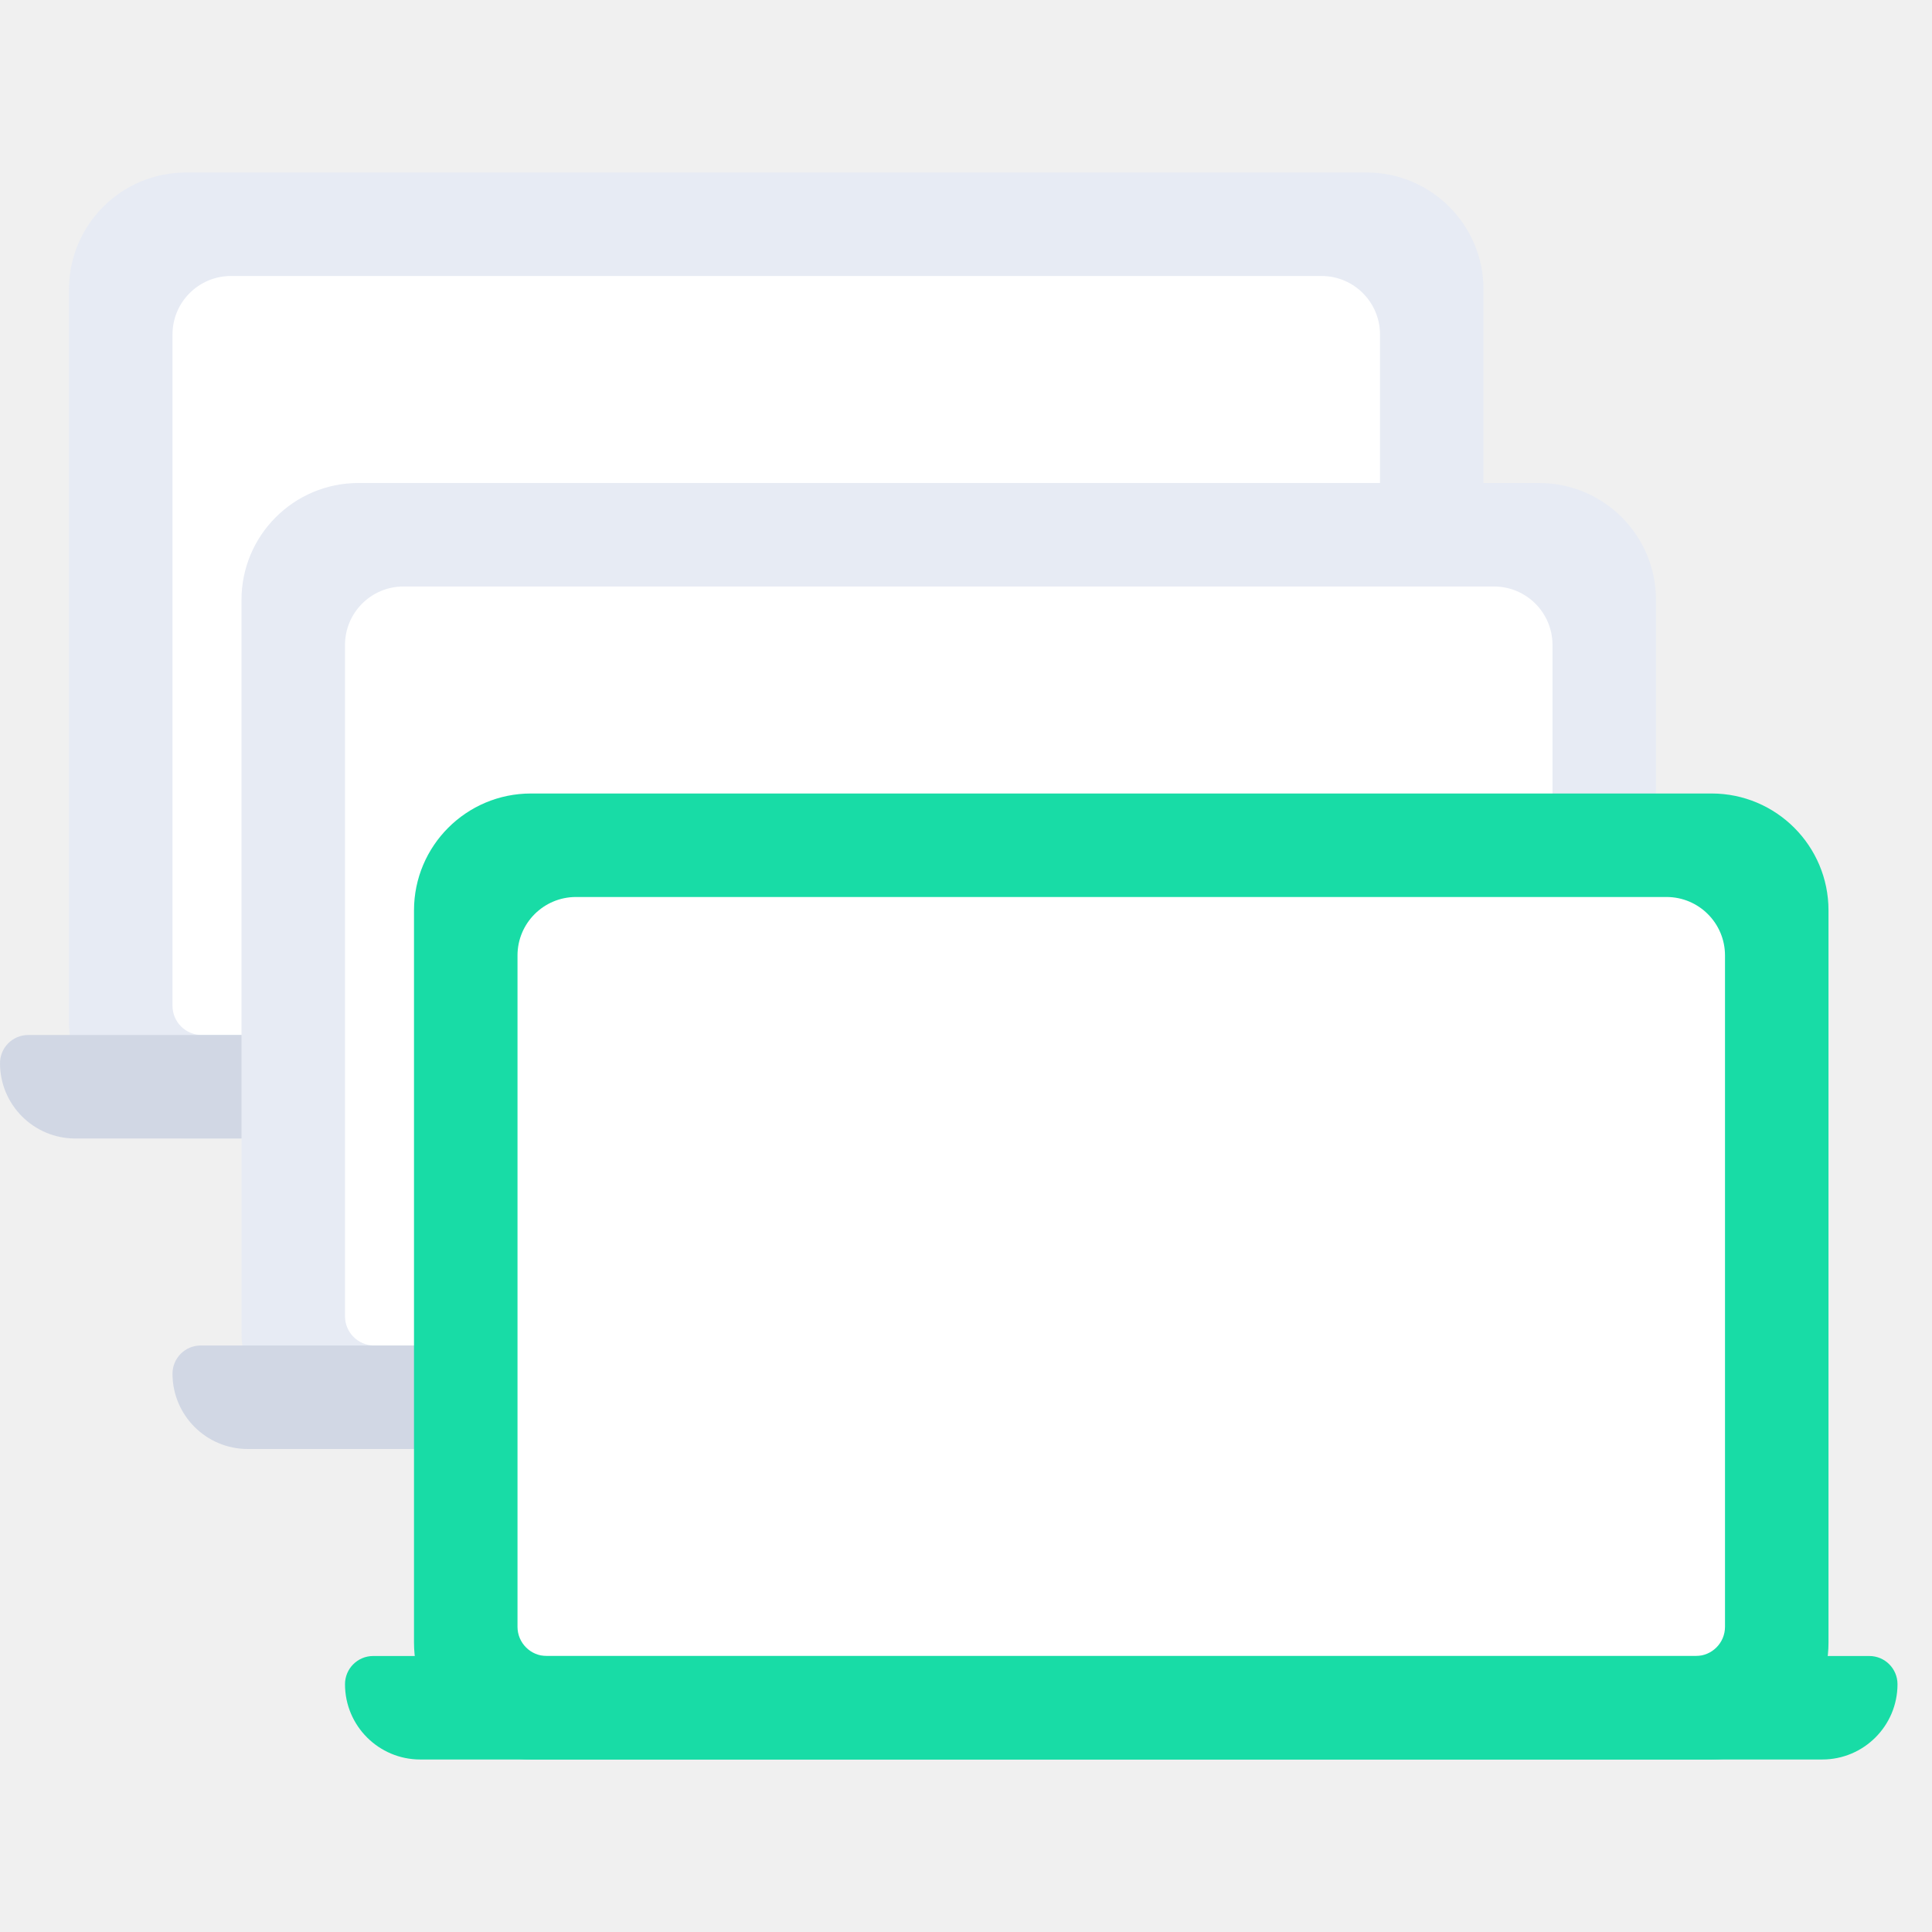
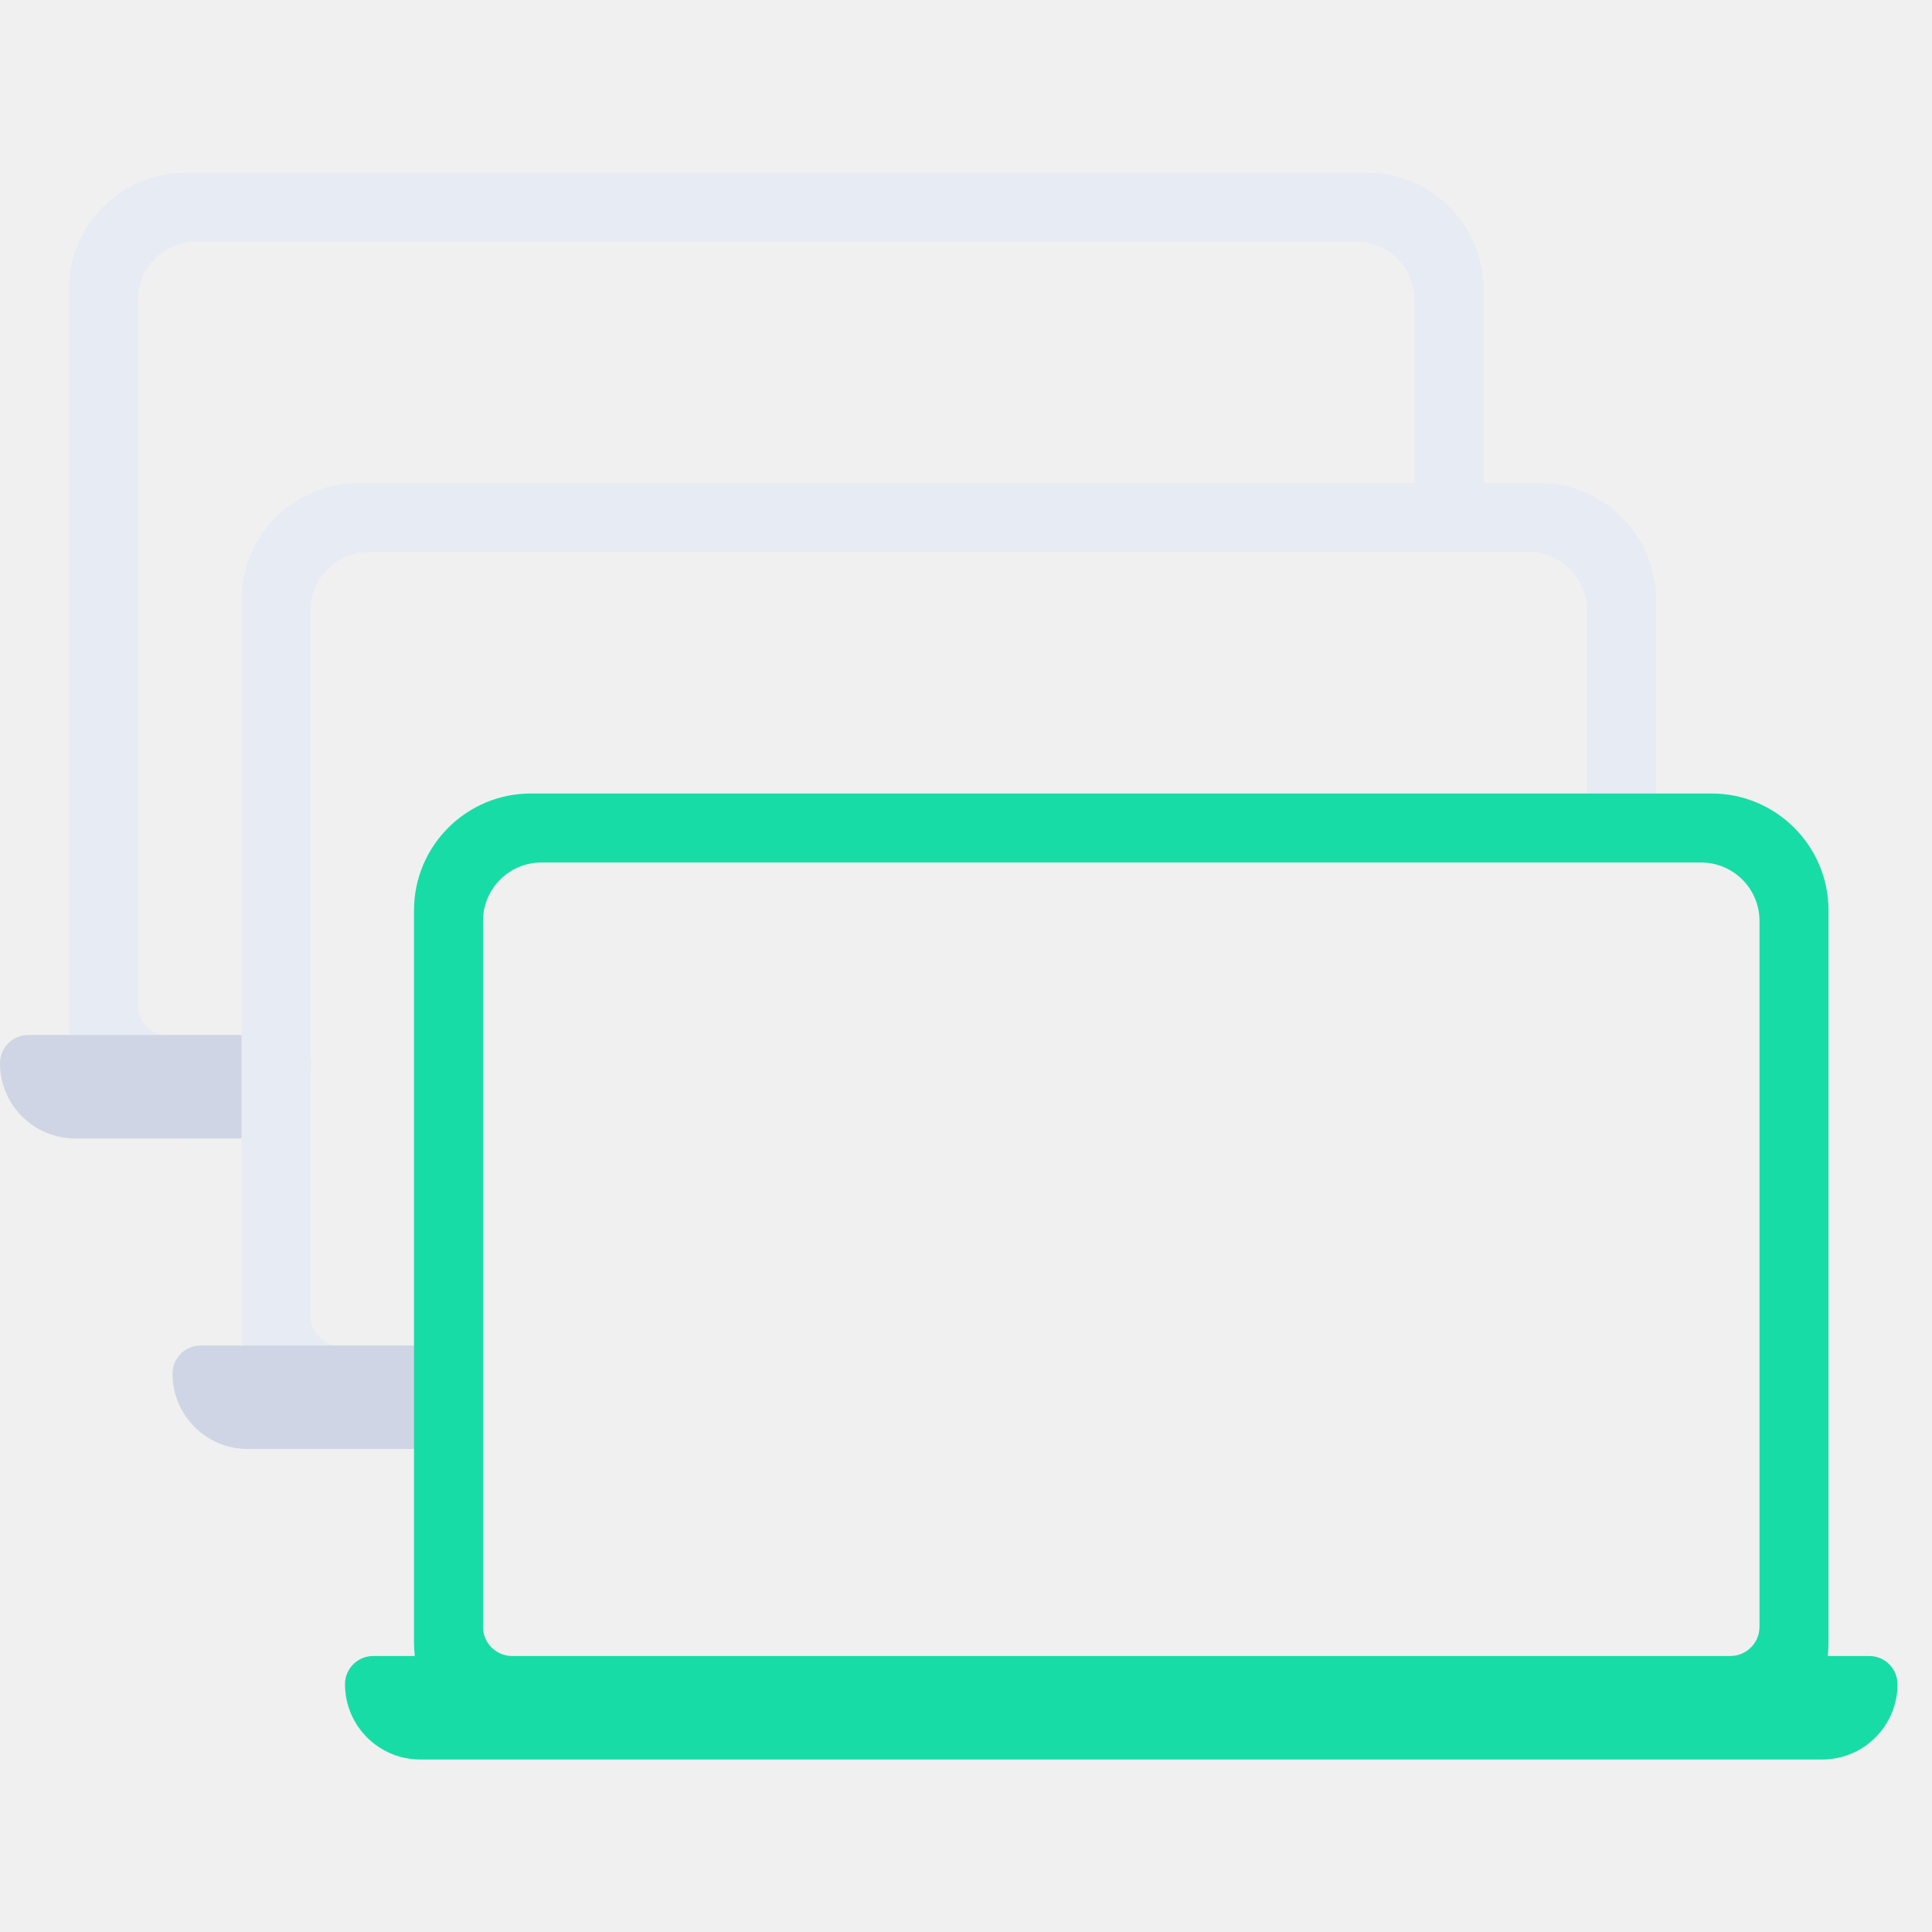
<svg xmlns="http://www.w3.org/2000/svg" width="56" height="56" viewBox="0 0 56 56" fill="none">
-   <rect x="2" y="5" width="41" height="28" rx="3.389" fill="#E7EBF4" />
-   <path d="M5 9.694C5 8.759 5.759 8 6.694 8H38.306C39.241 8 40 8.759 40 9.694V29.153C40 29.621 39.621 30 39.153 30H5.847C5.379 30 5 29.621 5 29.153V9.694Z" fill="white" />
-   <path d="M0 30.818C0 30.366 0.366 30 0.818 30H44.182C44.634 30 45 30.366 45 30.818C45 32.023 44.023 33 42.818 33H2.182C0.977 33 0 32.023 0 30.818Z" fill="#D1D7E4" />
-   <rect x="7" y="14" width="41" height="28" rx="3.389" fill="#E7EBF4" />
-   <path d="M10 18.695C10 17.759 10.759 17 11.694 17H43.306C44.241 17 45 17.759 45 18.695V38.153C45 38.621 44.621 39 44.153 39H10.847C10.379 39 10 38.621 10 38.153V18.695Z" fill="white" />
-   <path d="M5 39.818C5 39.366 5.366 39 5.818 39H49.182C49.634 39 50 39.366 50 39.818C50 41.023 49.023 42 47.818 42H7.182C5.977 42 5 41.023 5 39.818Z" fill="#D1D7E4" />
-   <rect x="12" y="23" width="41" height="28" rx="3.389" fill="#18DCA6" />
-   <path d="M15 27.695C15 26.759 15.759 26 16.695 26H48.306C49.241 26 50 26.759 50 27.695V47.153C50 47.621 49.621 48 49.153 48H15.847C15.379 48 15 47.621 15 47.153V27.695Z" fill="white" />
-   <path d="M10 48.818C10 48.366 10.366 48 10.818 48H54.182C54.634 48 55 48.366 55 48.818C55 50.023 54.023 51 52.818 51H12.182C10.977 51 10 50.023 10 48.818Z" fill="#18DCA6" />
+   <path fill-rule="evenodd" clip-rule="evenodd" d="M2 8.389C2 6.517 3.517 5 5.389 5H39.611C41.483 5 43 6.517 43 8.389V14H41V8.694C41 7.759 40.241 7 39.306 7H5.694C4.759 7 4 7.759 4 8.694V29.153C4 29.621 4.379 30 4.847 30H7V33H5.389C3.517 33 2 31.483 2 29.611V8.389Z" fill="#E7EBF4" />
+   <path d="M0 30.818C0 30.366 0.366 30 0.818 30H8.182C8.634 30 9 30.366 9 30.818V30.818C9 32.023 8.023 33 6.818 33H2.182C0.977 33 0 32.023 0 30.818V30.818Z" fill="#CFD5E4" />
+   <path fill-rule="evenodd" clip-rule="evenodd" d="M7 17.389C7 15.517 8.517 14 10.389 14H44.611C46.483 14 48 15.517 48 17.389V23H46V17.695C46 16.759 45.241 16 44.306 16H10.694C9.759 16 9 16.759 9 17.695V38.153C9 38.621 9.379 39 9.847 39H12V42H10.389C8.517 42 7 40.483 7 38.611V17.389Z" fill="#E7EBF4" />
+   <path d="M5 39.818C5 39.366 5.366 39 5.818 39H13.182C13.634 39 14 39.366 14 39.818V39.818C14 41.023 13.023 42 11.818 42H7.182C5.977 42 5 41.023 5 39.818V39.818Z" fill="#CFD5E4" />
+   <path fill-rule="evenodd" clip-rule="evenodd" d="M12 26.389C12 24.517 13.517 23 15.389 23H49.611C51.483 23 53 24.517 53 26.389V47.611C53 47.743 52.992 47.872 52.978 48H54.182C54.634 48 55 48.366 55 48.818C55 50.023 54.023 51 52.818 51H49.611H15.389H12.182C10.977 51 10 50.023 10 48.818C10 48.366 10.366 48 10.818 48H12.022C12.008 47.872 12 47.743 12 47.611V26.389ZM14.847 48H50.153C50.621 48 51 47.621 51 47.153V26.695C51 25.759 50.241 25 49.306 25H15.694C14.759 25 14 25.759 14 26.695V47.153C14 47.621 14.379 48 14.847 48Z" fill="#18DCA6" />
</svg>
